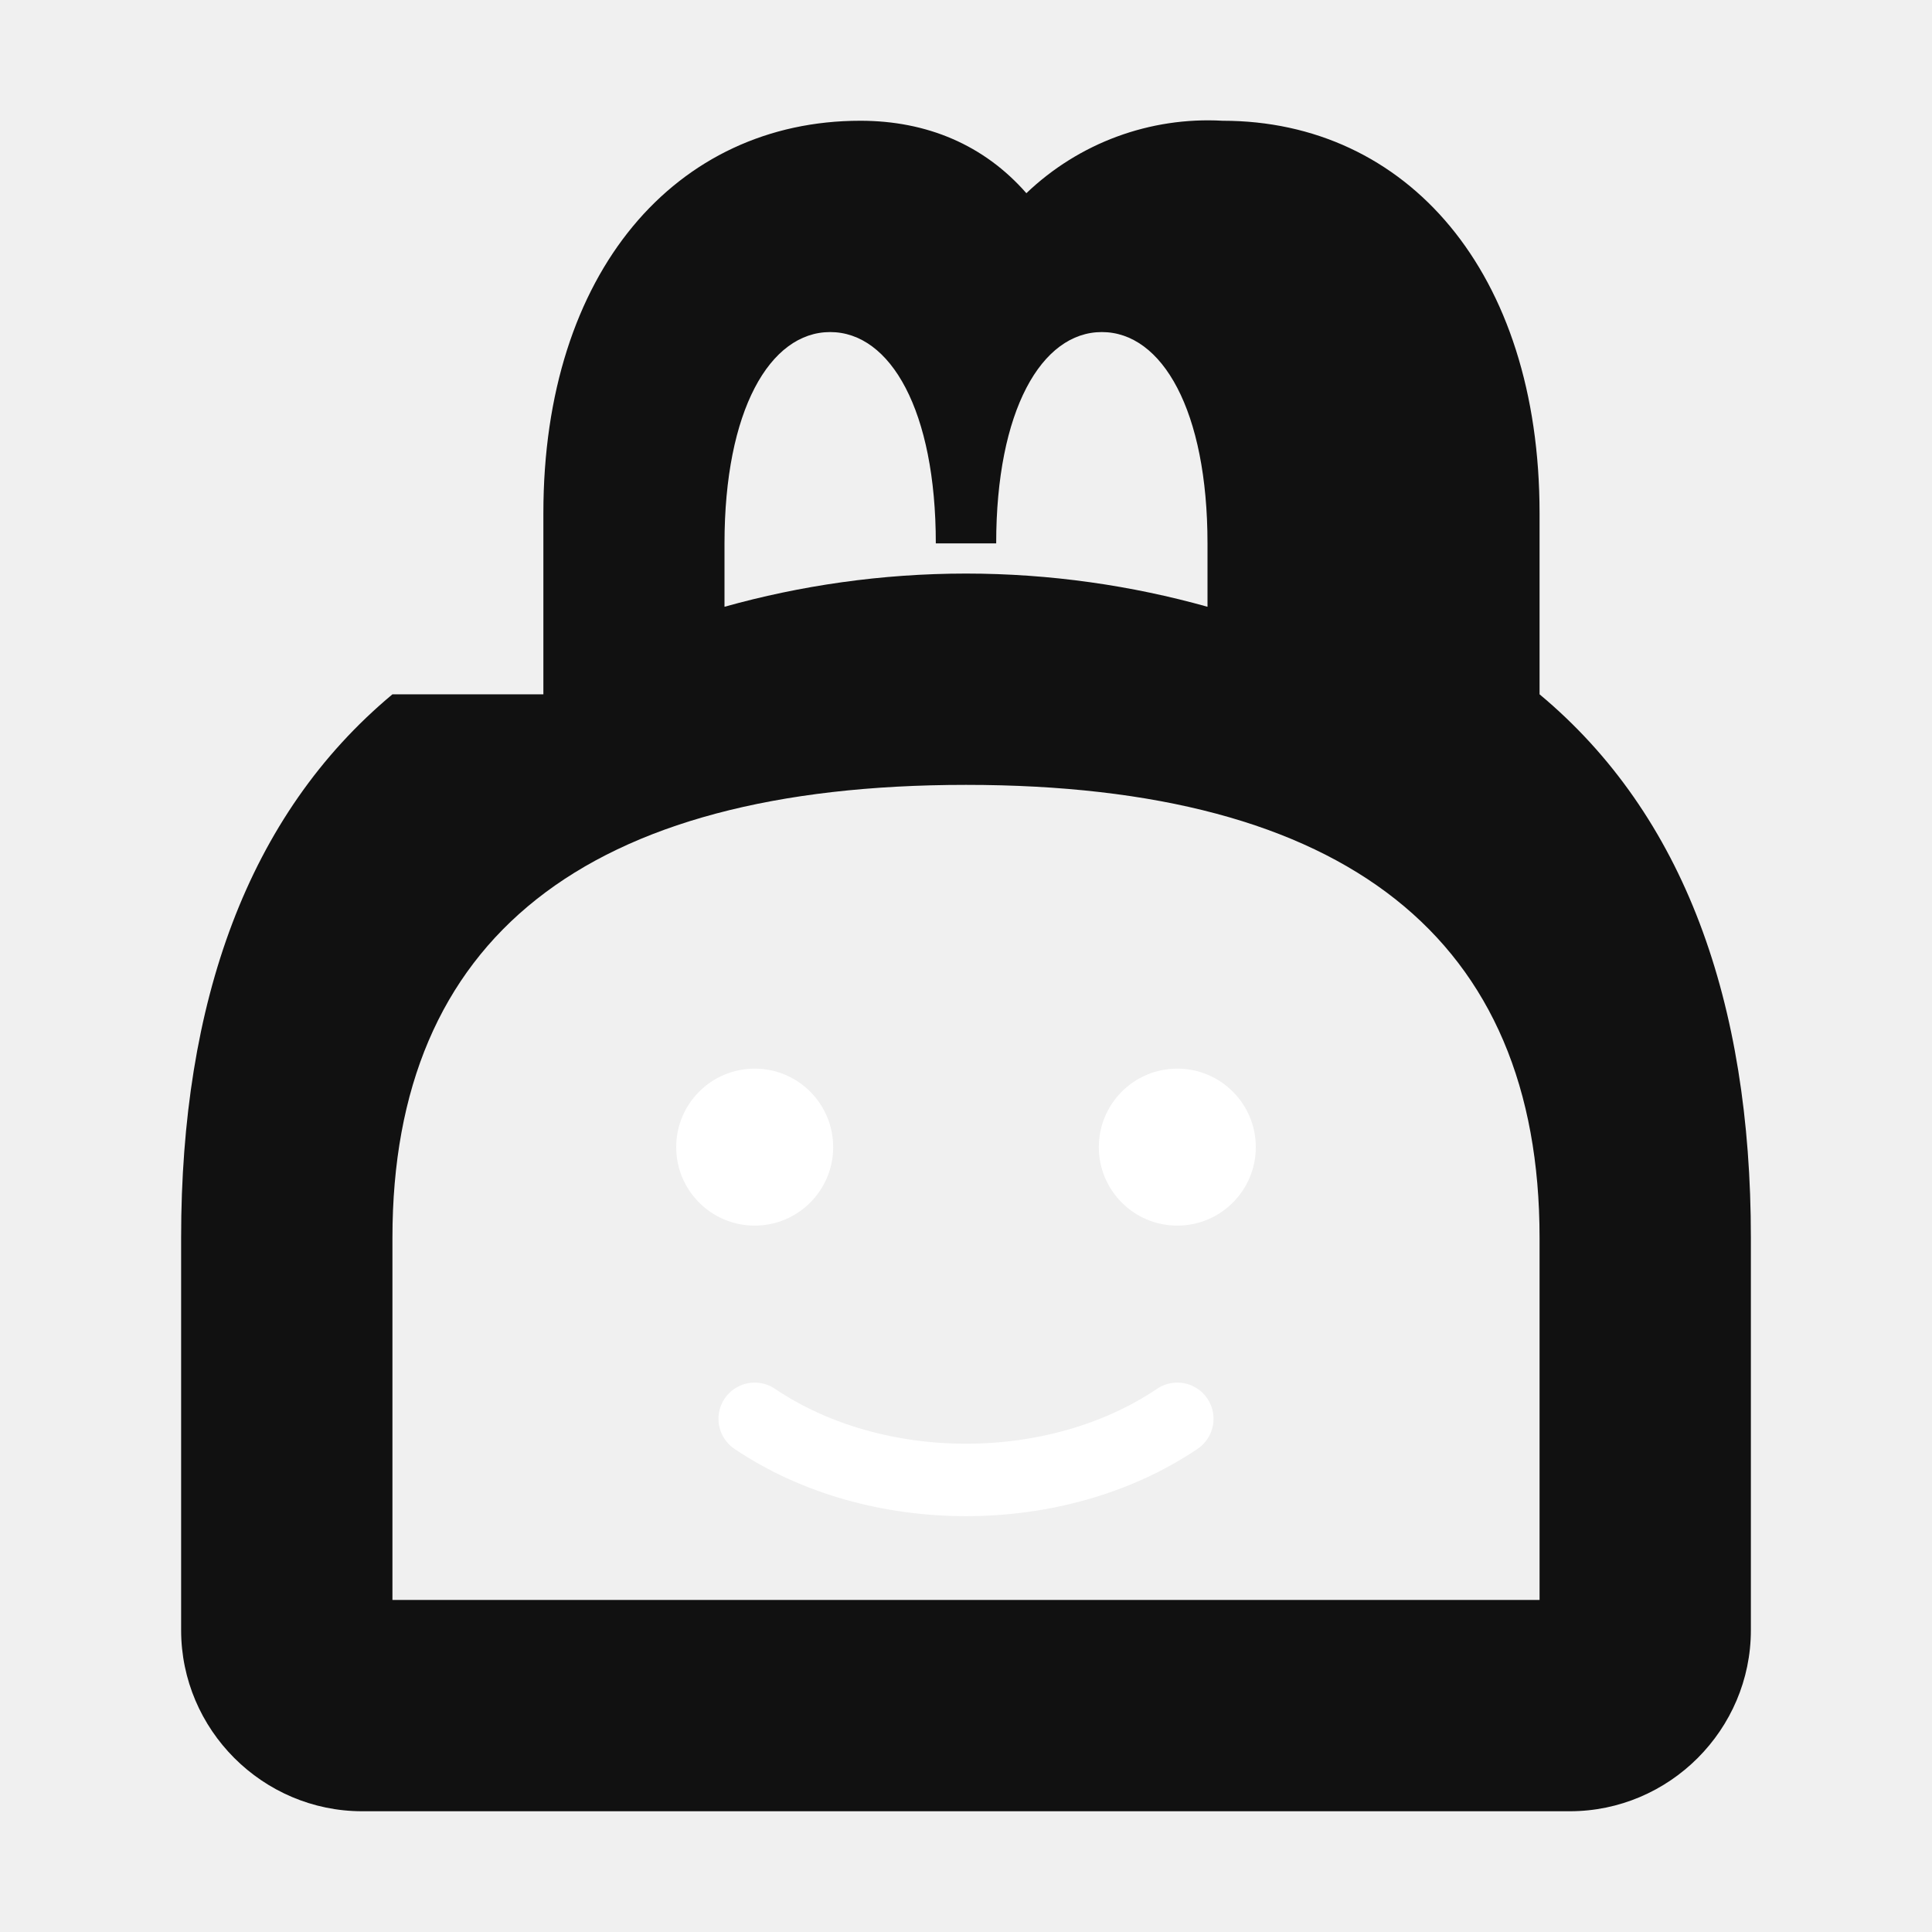
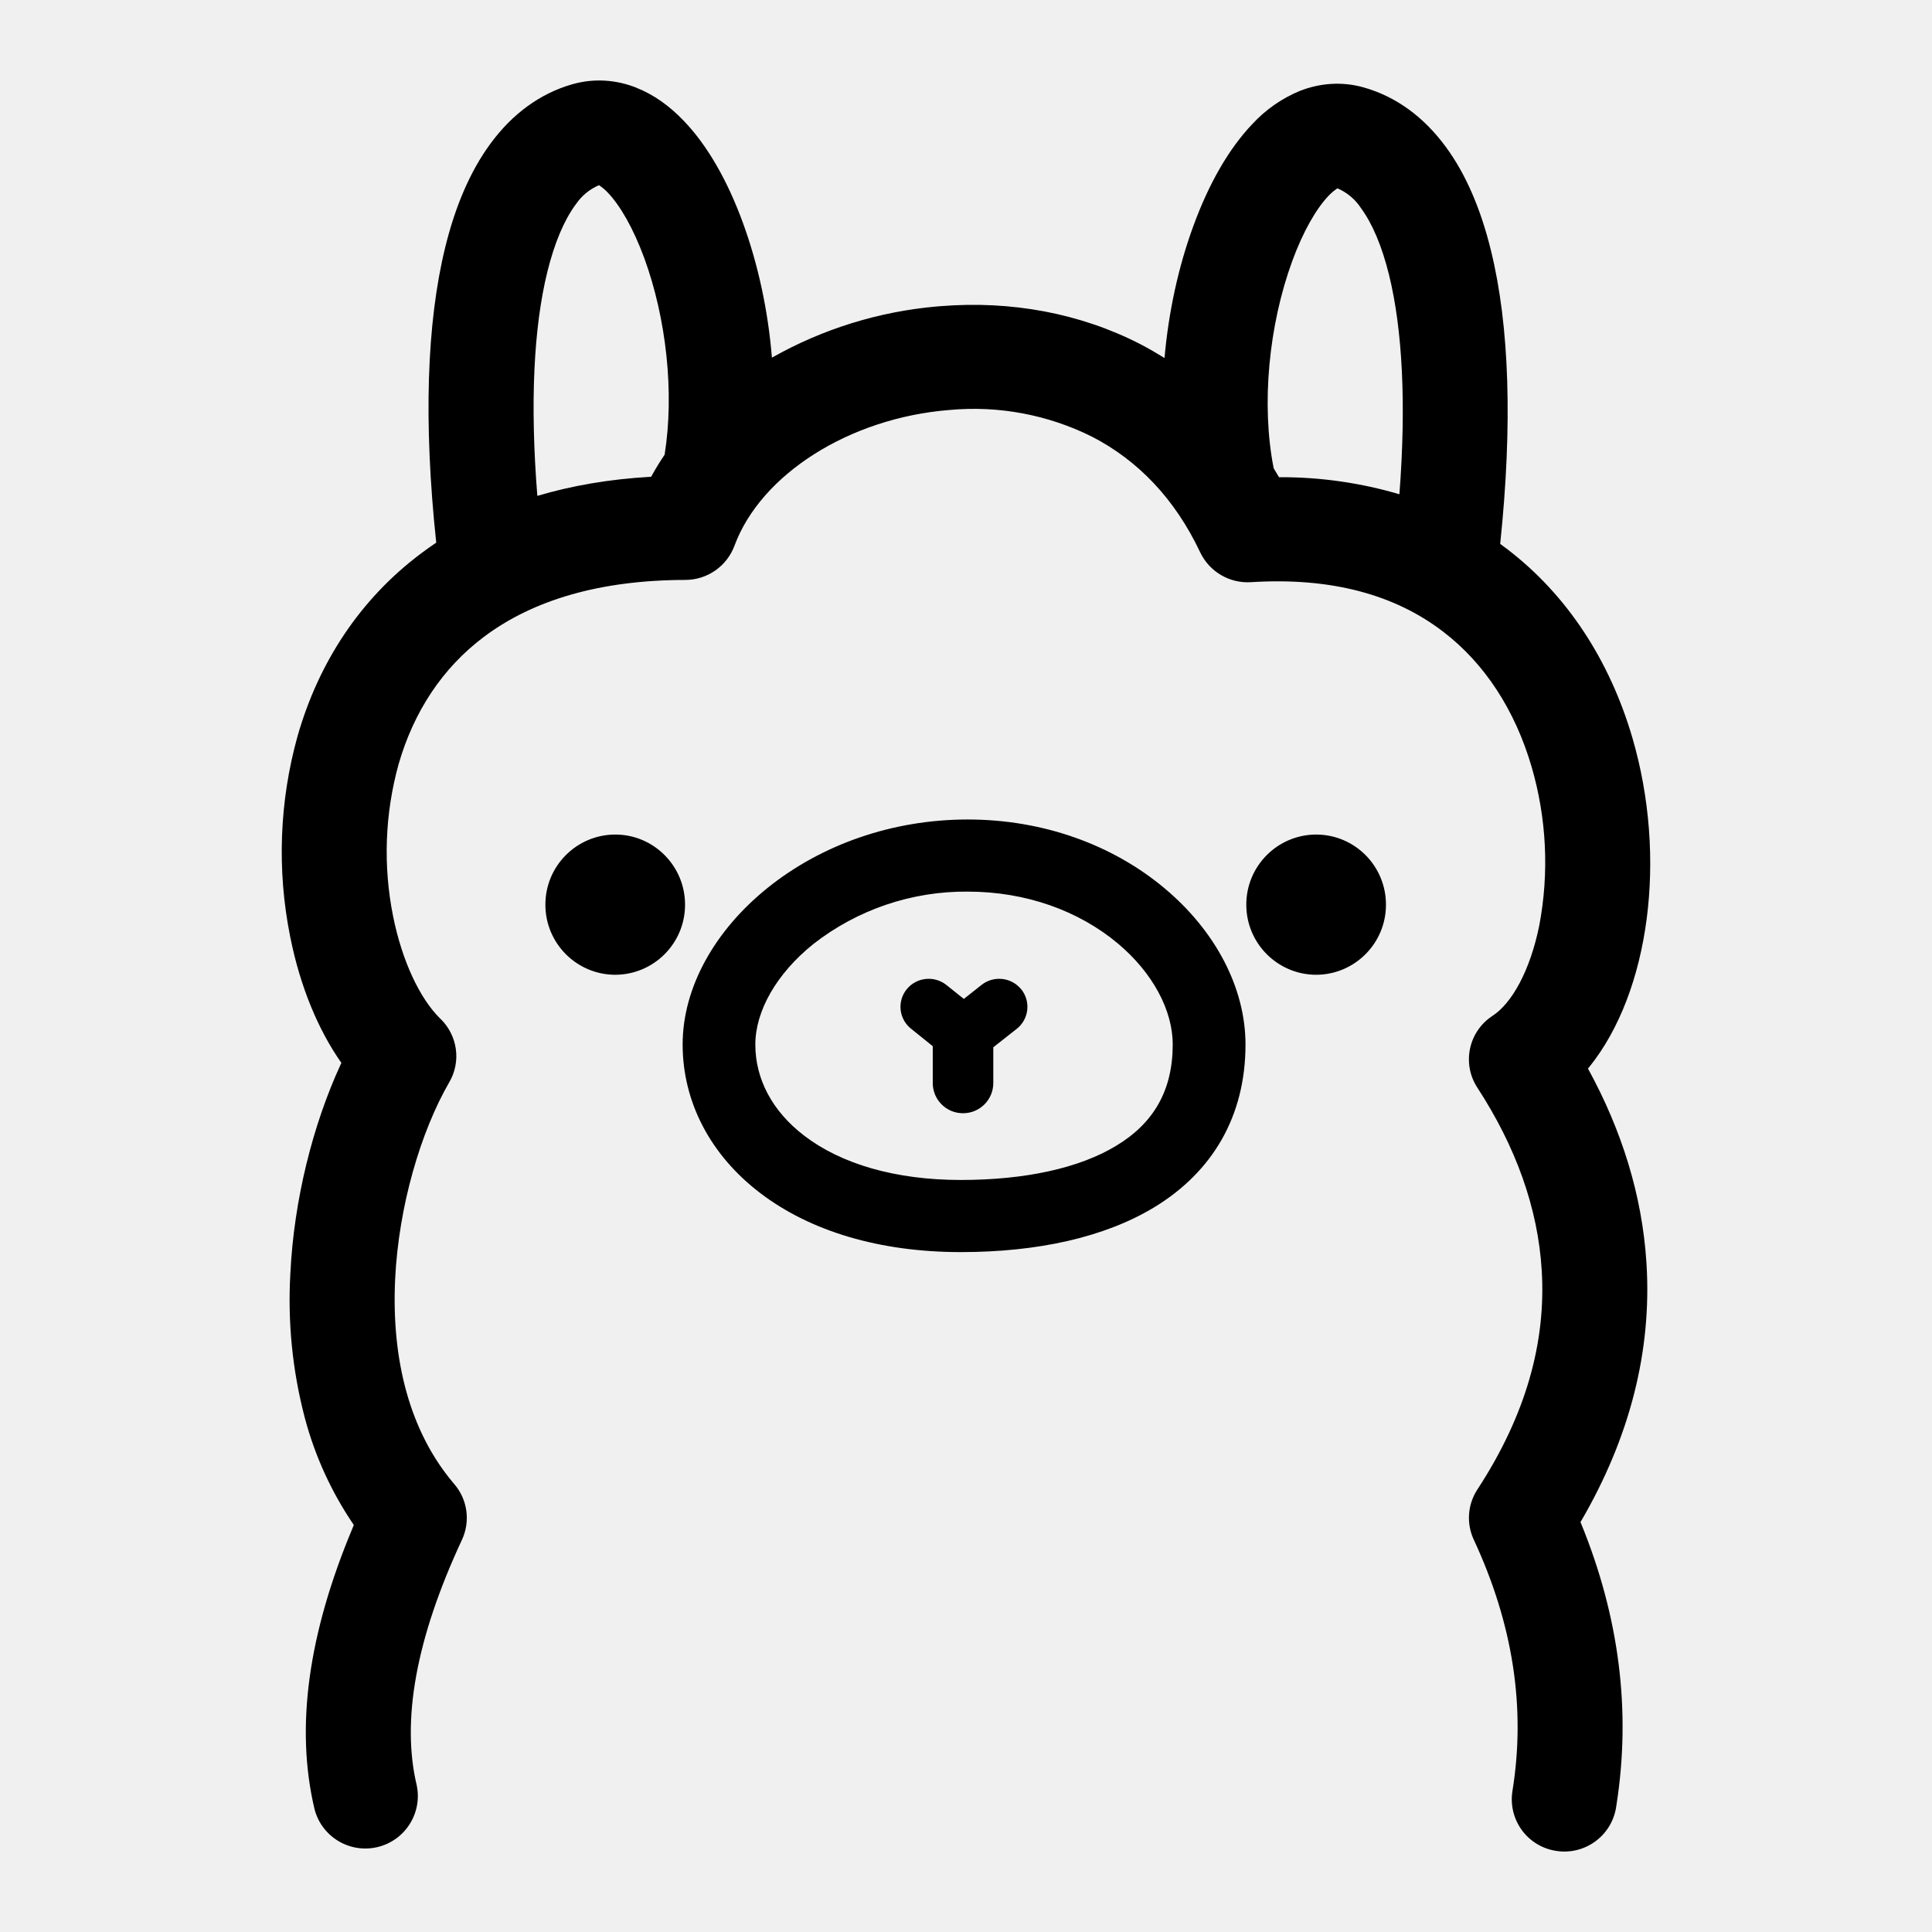
- <svg xmlns="http://www.w3.org/2000/svg" viewBox="0 0 64 64">
-   <path fill="#111" d="M18 23v-6c0-8 4.4-13 10.5-13 2.2 0 4.1.8 5.5 2.4A8.7 8.7 0 0 1 40.5 4C46.6 4 51 9 51 17v6c4.8 4 7 10.2 7 18v13c0 3.3-2.7 6-6 6H12c-3.3 0-6-2.7-6-6V41c0-7.8 2.2-14 7-18h5Zm6-5v2.1c2.5-.7 5.2-1.1 8-1.1s5.5.4 8 1.1V18c0-4.4-1.5-7-3.5-7S33 13.6 33 18h-2c0-4.4-1.5-7-3.5-7S24 13.6 24 18Zm8 8c-12.6 0-19 5.1-19 15v12h38V41c0-9.9-6.4-15-19-15Z" />
-   <circle cx="25" cy="38" r="2.6" fill="#fff" />
-   <circle cx="39" cy="38" r="2.6" fill="#fff" />
-   <path fill="none" stroke="#fff" stroke-linecap="round" stroke-width="2.4" d="M25 47c4 2.7 10 2.7 14 0" />
+ <svg xmlns="http://www.w3.org/2000/svg" fill="currentColor" fill-rule="evenodd" height="1em" style="flex:none;line-height:1" viewBox="0 0 24 24" width="1em">
+   <path d="M7.905 1.09c.216.085.411.225.588.41.295.306.544.744.734 1.263.191.522.315 1.1.362 1.68a5.054 5.054 0 012.049-.636l.051-.004c.87-.07 1.73.087 2.48.474.101.053.2.11.297.17.05-.569.172-1.134.36-1.644.19-.52.439-.957.733-1.264a1.67 1.67 0 01.589-.41c.257-.1.53-.118.796-.042.401.114.745.368 1.016.737.248.337.434.769.561 1.287.23.934.27 2.163.115 3.645l.053.04.026.019c.757.576 1.284 1.397 1.563 2.35.435 1.487.216 3.155-.534 4.088l-.018.021.002.003c.417.762.67 1.567.724 2.4l.002.03c.064 1.065-.2 2.137-.814 3.19l-.007.01.01.024c.472 1.157.62 2.322.438 3.486l-.006.039a.651.651 0 01-.747.536.648.648 0 01-.54-.742c.167-1.033.01-2.069-.48-3.123a.643.643 0 01.04-.617l.004-.006c.604-.924.854-1.83.8-2.72-.046-.779-.325-1.544-.8-2.273a.644.644 0 01.18-.886l.009-.006c.243-.159.467-.565.58-1.12a4.229 4.229 0 00-.095-1.974c-.205-.7-.58-1.284-1.105-1.683-.595-.454-1.383-.673-2.38-.61a.653.653 0 01-.632-.371c-.314-.665-.772-1.141-1.343-1.436a3.288 3.288 0 00-1.772-.332c-1.245.099-2.343.801-2.67 1.686a.652.652 0 01-.61.425c-1.067.002-1.893.252-2.497.703-.522.39-.878.935-1.066 1.588a4.07 4.07 0 00-.068 1.886c.112.558.331 1.02.582 1.269l.008.007c.212.207.257.53.109.785-.36.622-.629 1.549-.673 2.44-.05 1.018.186 1.902.719 2.536l.016.019a.643.643 0 01.095.69c-.576 1.236-.753 2.252-.562 3.052a.652.652 0 01-1.269.298c-.243-1.018-.078-2.184.473-3.498l.014-.035-.008-.012a4.339 4.339 0 01-.598-1.309l-.005-.019a5.764 5.764 0 01-.177-1.785c.044-.91.278-1.842.622-2.59l.012-.026-.002-.002c-.293-.418-.51-.953-.63-1.545l-.005-.024a5.352 5.352 0 01.093-2.49c.262-.915.777-1.701 1.536-2.269.06-.045.123-.09.186-.132-.159-1.493-.119-2.73.112-3.67.127-.518.314-.95.562-1.287.27-.368.614-.622 1.015-.737.266-.076.54-.059.797.042zm4.116 9.09c.936 0 1.8.313 2.446.855.63.527 1.005 1.235 1.005 1.94 0 .888-.406 1.58-1.133 2.022-.62.375-1.451.557-2.403.557-1.009 0-1.871-.259-2.493-.734-.617-.47-.963-1.13-.963-1.845 0-.707.398-1.417 1.056-1.946.668-.537 1.55-.849 2.485-.849zm0 .896a3.07 3.07 0 00-1.916.65c-.461.37-.722.835-.722 1.25 0 .428.21.829.61 1.134.455.347 1.124.548 1.943.548.799 0 1.473-.147 1.932-.426.463-.28.7-.686.7-1.257 0-.423-.246-.89-.683-1.256-.484-.405-1.14-.643-1.864-.643zm.662 1.21l.004.004c.12.151.095.37-.056.49l-.292.23v.446a.375.375 0 01-.376.373.375.375 0 01-.376-.373v-.46l-.271-.218a.347.347 0 01-.052-.49.353.353 0 01.494-.051l.215.172.22-.174a.353.353 0 01.49.051zm-5.04-1.919c.478 0 .867.39.867.871a.87.87 0 01-.868.871.87.87 0 01-.867-.87.87.87 0 01.867-.872zm8.706 0c.48 0 .868.39.868.871a.87.87 0 01-.868.871.87.87 0 01-.867-.87.87.87 0 01.867-.872zM7.44 2.3l-.003.002a.659.659 0 00-.285.238l-.005.006c-.138.189-.258.467-.348.832-.17.692-.216 1.631-.124 2.782.43-.128.899-.208 1.404-.237l.01-.001.019-.034c.046-.082.095-.161.148-.239.123-.771.022-1.692-.253-2.444-.134-.364-.297-.65-.453-.813a.628.628 0 00-.107-.09L7.44 2.3zm9.174.04l-.002.001a.628.628 0 00-.107.09c-.156.163-.32.45-.453.814-.29.794-.387 1.776-.23 2.572l.058.097.008.014h.03a5.184 5.184 0 011.466.212c.086-1.124.038-2.043-.128-2.722-.09-.365-.21-.643-.349-.832l-.004-.006a.659.659 0 00-.285-.239h-.004z" />
</svg>
